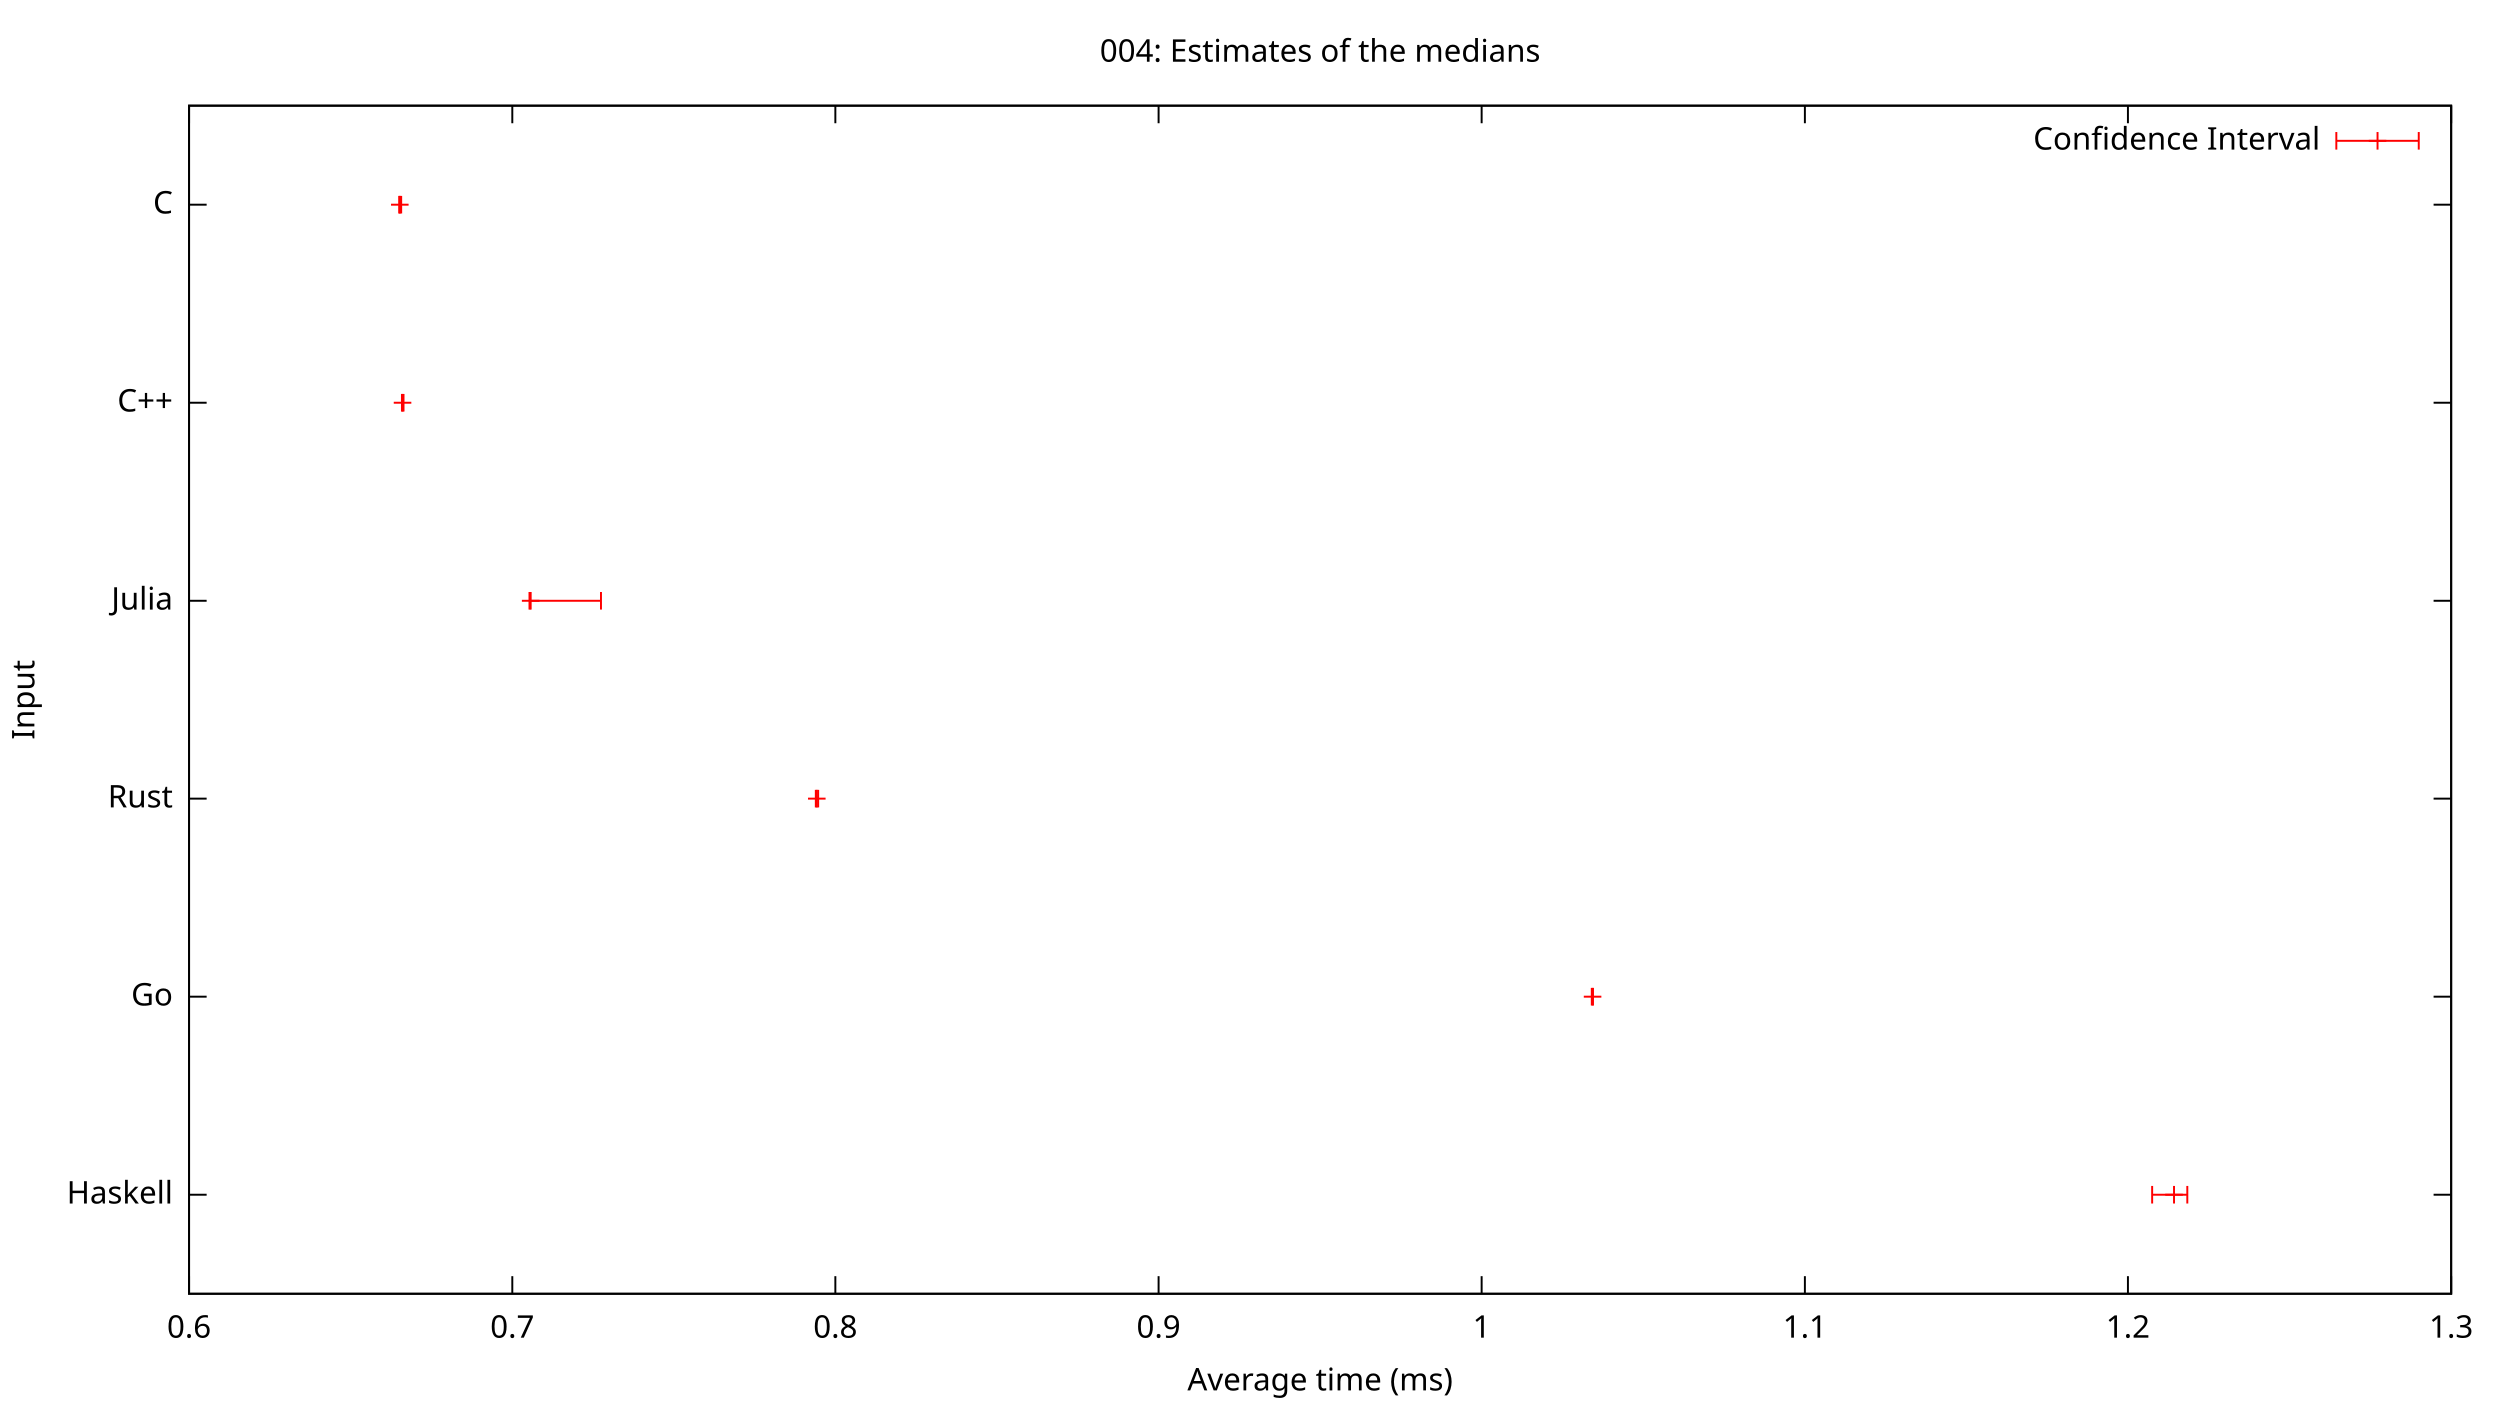
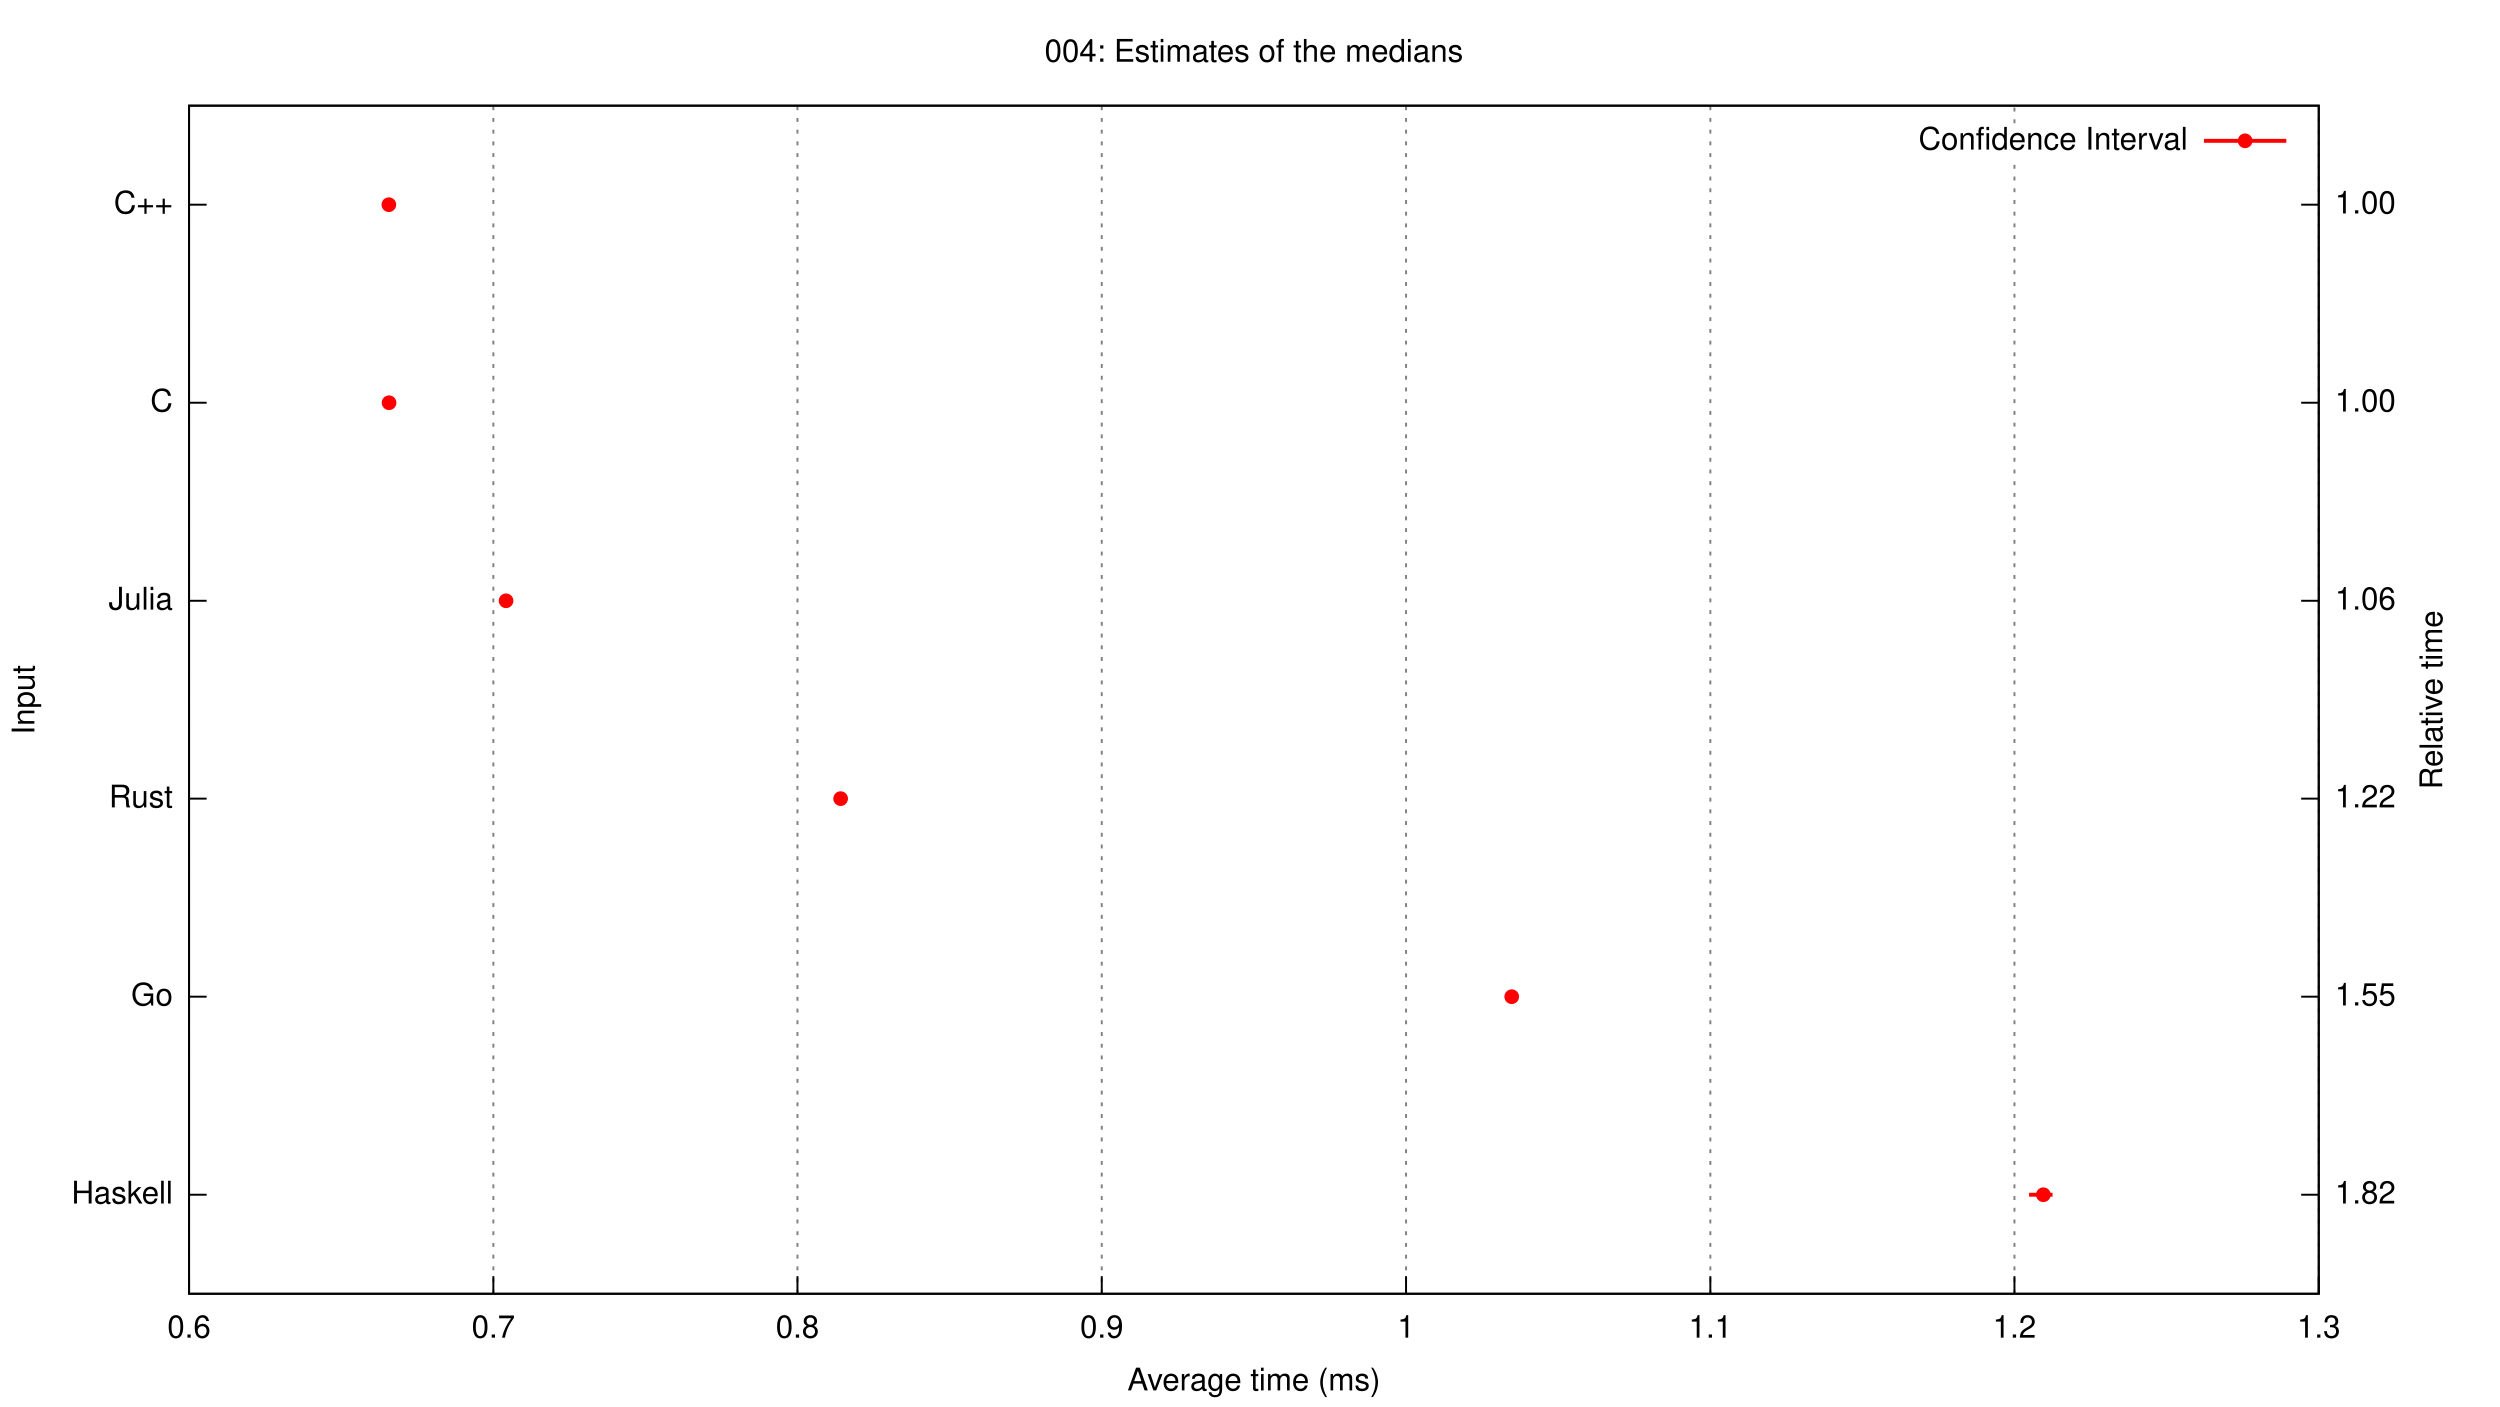
<svg xmlns="http://www.w3.org/2000/svg" xmlns:xlink="http://www.w3.org/1999/xlink" viewBox="0 0 1280 720">
  <g id="gnuplot_canvas">
    <rect x="0" y="0" width="1280" height="720" fill="none" />
    <defs>
      <circle id="gpDot" r="0.5" stroke-width="0.5" />
      <path id="gpPt0" stroke-width="0.222" stroke="currentColor" d="M-1,0 h2 M0,-1 v2" />
      <path id="gpPt1" stroke-width="0.222" stroke="currentColor" d="M-1,-1 L1,1 M1,-1 L-1,1" />
      <path id="gpPt2" stroke-width="0.222" stroke="currentColor" d="M-1,0 L1,0 M0,-1 L0,1 M-1,-1 L1,1 M-1,1 L1,-1" />
      <rect id="gpPt3" stroke-width="0.222" stroke="currentColor" x="-1" y="-1" width="2" height="2" />
      <rect id="gpPt4" stroke-width="0.222" stroke="currentColor" fill="currentColor" x="-1" y="-1" width="2" height="2" />
      <circle id="gpPt5" stroke-width="0.222" stroke="currentColor" cx="0" cy="0" r="1" />
      <use xlink:href="#gpPt5" id="gpPt6" fill="currentColor" stroke="none" />
      <path id="gpPt7" stroke-width="0.222" stroke="currentColor" d="M0,-1.33 L-1.33,0.67 L1.33,0.67 z" />
      <use xlink:href="#gpPt7" id="gpPt8" fill="currentColor" stroke="none" />
      <use xlink:href="#gpPt7" id="gpPt9" stroke="currentColor" transform="rotate(180)" />
      <use xlink:href="#gpPt9" id="gpPt10" fill="currentColor" stroke="none" />
      <use xlink:href="#gpPt3" id="gpPt11" stroke="currentColor" transform="rotate(45)" />
      <use xlink:href="#gpPt11" id="gpPt12" fill="currentColor" stroke="none" />
    </defs>
    <g style="fill:none; color:white; stroke:currentColor; stroke-width:1.00; stroke-linecap:butt; stroke-linejoin:miter">
</g>
    <g style="fill:none; color:black; stroke:currentColor; stroke-width:1.00; stroke-linecap:butt; stroke-linejoin:miter">
-       <path stroke="black" d="M96.8,611.7 L105.8,611.7 M1255.0,611.7 L1246.0,611.7  " />
-       <g transform="translate(88.5,616.2)" style="stroke:none; fill:black; font-family:Fantasque Sans Mono; font-size:12.00pt; text-anchor:end">
+       <path stroke="black" d="M96.8,611.7 L105.8,611.7  " />
+       <g transform="translate(88.5,616.2)" style="stroke:none; fill:black; font-family:Helvetica; font-size:12.00pt; text-anchor:end">
        <text>Haskell</text>
      </g>
-       <path stroke="black" d="M96.8,510.3 L105.8,510.3 M1255.0,510.3 L1246.0,510.3  " />
-       <g transform="translate(88.5,514.8)" style="stroke:none; fill:black; font-family:Fantasque Sans Mono; font-size:12.00pt; text-anchor:end">
+       <path stroke="black" d="M96.8,510.3 L105.8,510.3  " />
+       <g transform="translate(88.5,514.8)" style="stroke:none; fill:black; font-family:Helvetica; font-size:12.00pt; text-anchor:end">
        <text>Go</text>
      </g>
-       <path stroke="black" d="M96.8,408.9 L105.8,408.9 M1255.0,408.9 L1246.0,408.9  " />
-       <g transform="translate(88.5,413.4)" style="stroke:none; fill:black; font-family:Fantasque Sans Mono; font-size:12.00pt; text-anchor:end">
+       <path stroke="black" d="M96.8,408.9 L105.8,408.9  " />
+       <g transform="translate(88.5,413.4)" style="stroke:none; fill:black; font-family:Helvetica; font-size:12.00pt; text-anchor:end">
        <text>Rust</text>
      </g>
-       <path stroke="black" d="M96.8,307.6 L105.8,307.6 M1255.0,307.6 L1246.0,307.6  " />
-       <g transform="translate(88.5,312.1)" style="stroke:none; fill:black; font-family:Fantasque Sans Mono; font-size:12.00pt; text-anchor:end">
+       <path stroke="black" d="M96.8,307.6 L105.8,307.6  " />
+       <g transform="translate(88.5,312.1)" style="stroke:none; fill:black; font-family:Helvetica; font-size:12.00pt; text-anchor:end">
        <text>Julia</text>
      </g>
-       <path stroke="black" d="M96.8,206.2 L105.8,206.2 M1255.0,206.2 L1246.0,206.2  " />
-       <g transform="translate(88.5,210.7)" style="stroke:none; fill:black; font-family:Fantasque Sans Mono; font-size:12.00pt; text-anchor:end">
+       <path stroke="black" d="M96.8,206.2 L105.8,206.2  " />
+       <g transform="translate(88.5,210.7)" style="stroke:none; fill:black; font-family:Helvetica; font-size:12.00pt; text-anchor:end">
+         <text>C</text>
+       </g>
+       <path stroke="black" d="M96.8,104.8 L105.8,104.8  " />
+       <g transform="translate(88.5,109.3)" style="stroke:none; fill:black; font-family:Helvetica; font-size:12.00pt; text-anchor:end">
        <text>C++</text>
      </g>
-       <path stroke="black" d="M96.8,104.8 L105.8,104.8 M1255.0,104.8 L1246.0,104.8  " />
-       <g transform="translate(88.5,109.3)" style="stroke:none; fill:black; font-family:Fantasque Sans Mono; font-size:12.00pt; text-anchor:end">
-         <text>C</text>
-       </g>
-       <path stroke="black" d="M96.8,662.4 L96.8,653.4 M96.8,54.1 L96.8,63.1  " />
-       <g transform="translate(96.8,684.9)" style="stroke:none; fill:black; font-family:Fantasque Sans Mono; font-size:12.00pt; text-anchor:middle">
+     </g>
+     <g style="fill:none; color:gray; stroke:currentColor; stroke-width:1.00; stroke-linecap:butt; stroke-linejoin:miter">
+       <path stroke="gray" stroke-dasharray=" 2,4" class="gridline" d="M96.8,662.4 L96.8,54.1  " />
+     </g>
+     <g style="fill:none; color:black; stroke:currentColor; stroke-width:1.00; stroke-linecap:butt; stroke-linejoin:miter">
+       <path stroke="black" d="M96.8,662.4 L96.8,653.4  " />
+       <g transform="translate(96.8,684.9)" style="stroke:none; fill:black; font-family:Helvetica; font-size:12.00pt; text-anchor:middle">
        <text> 0.6</text>
      </g>
-       <path stroke="black" d="M262.3,662.4 L262.3,653.4 M262.3,54.1 L262.3,63.1  " />
-       <g transform="translate(262.3,684.9)" style="stroke:none; fill:black; font-family:Fantasque Sans Mono; font-size:12.00pt; text-anchor:middle">
+     </g>
+     <g style="fill:none; color:gray; stroke:currentColor; stroke-width:1.00; stroke-linecap:butt; stroke-linejoin:miter">
+       <path stroke="gray" stroke-dasharray=" 2,4" class="gridline" d="M252.6,662.4 L252.6,54.1  " />
+     </g>
+     <g style="fill:none; color:black; stroke:currentColor; stroke-width:1.00; stroke-linecap:butt; stroke-linejoin:miter">
+       <path stroke="black" d="M252.6,662.4 L252.6,653.4  " />
+       <g transform="translate(252.6,684.9)" style="stroke:none; fill:black; font-family:Helvetica; font-size:12.00pt; text-anchor:middle">
        <text> 0.7</text>
      </g>
-       <path stroke="black" d="M427.7,662.4 L427.7,653.4 M427.7,54.1 L427.7,63.1  " />
-       <g transform="translate(427.7,684.9)" style="stroke:none; fill:black; font-family:Fantasque Sans Mono; font-size:12.00pt; text-anchor:middle">
+     </g>
+     <g style="fill:none; color:gray; stroke:currentColor; stroke-width:1.00; stroke-linecap:butt; stroke-linejoin:miter">
+       <path stroke="gray" stroke-dasharray=" 2,4" class="gridline" d="M408.3,662.4 L408.3,54.1  " />
+     </g>
+     <g style="fill:none; color:black; stroke:currentColor; stroke-width:1.00; stroke-linecap:butt; stroke-linejoin:miter">
+       <path stroke="black" d="M408.3,662.4 L408.3,653.4  " />
+       <g transform="translate(408.3,684.9)" style="stroke:none; fill:black; font-family:Helvetica; font-size:12.00pt; text-anchor:middle">
        <text> 0.8</text>
      </g>
-       <path stroke="black" d="M593.2,662.4 L593.2,653.4 M593.2,54.1 L593.2,63.1  " />
-       <g transform="translate(593.2,684.9)" style="stroke:none; fill:black; font-family:Fantasque Sans Mono; font-size:12.00pt; text-anchor:middle">
+     </g>
+     <g style="fill:none; color:gray; stroke:currentColor; stroke-width:1.00; stroke-linecap:butt; stroke-linejoin:miter">
+       <path stroke="gray" stroke-dasharray=" 2,4" class="gridline" d="M564.1,662.4 L564.1,54.1  " />
+     </g>
+     <g style="fill:none; color:black; stroke:currentColor; stroke-width:1.00; stroke-linecap:butt; stroke-linejoin:miter">
+       <path stroke="black" d="M564.1,662.4 L564.1,653.4  " />
+       <g transform="translate(564.1,684.9)" style="stroke:none; fill:black; font-family:Helvetica; font-size:12.00pt; text-anchor:middle">
        <text> 0.9</text>
      </g>
-       <path stroke="black" d="M758.6,662.4 L758.6,653.4 M758.6,54.1 L758.6,63.1  " />
-       <g transform="translate(758.6,684.9)" style="stroke:none; fill:black; font-family:Fantasque Sans Mono; font-size:12.00pt; text-anchor:middle">
+     </g>
+     <g style="fill:none; color:gray; stroke:currentColor; stroke-width:1.00; stroke-linecap:butt; stroke-linejoin:miter">
+       <path stroke="gray" stroke-dasharray=" 2,4" class="gridline" d="M719.9,662.4 L719.9,54.1  " />
+     </g>
+     <g style="fill:none; color:black; stroke:currentColor; stroke-width:1.00; stroke-linecap:butt; stroke-linejoin:miter">
+       <path stroke="black" d="M719.9,662.4 L719.9,653.4  " />
+       <g transform="translate(719.9,684.9)" style="stroke:none; fill:black; font-family:Helvetica; font-size:12.00pt; text-anchor:middle">
        <text> 1</text>
      </g>
-       <path stroke="black" d="M924.1,662.4 L924.1,653.4 M924.1,54.1 L924.1,63.1  " />
-       <g transform="translate(924.1,684.9)" style="stroke:none; fill:black; font-family:Fantasque Sans Mono; font-size:12.00pt; text-anchor:middle">
+     </g>
+     <g style="fill:none; color:gray; stroke:currentColor; stroke-width:1.00; stroke-linecap:butt; stroke-linejoin:miter">
+       <path stroke="gray" stroke-dasharray=" 2,4" class="gridline" d="M875.7,662.4 L875.7,54.1  " />
+     </g>
+     <g style="fill:none; color:black; stroke:currentColor; stroke-width:1.00; stroke-linecap:butt; stroke-linejoin:miter">
+       <path stroke="black" d="M875.7,662.4 L875.7,653.4  " />
+       <g transform="translate(875.7,684.9)" style="stroke:none; fill:black; font-family:Helvetica; font-size:12.00pt; text-anchor:middle">
        <text> 1.1</text>
      </g>
-       <path stroke="black" d="M1089.5,662.4 L1089.5,653.4 M1089.5,54.1 L1089.5,63.1  " />
-       <g transform="translate(1089.5,684.9)" style="stroke:none; fill:black; font-family:Fantasque Sans Mono; font-size:12.00pt; text-anchor:middle">
+     </g>
+     <g style="fill:none; color:gray; stroke:currentColor; stroke-width:1.00; stroke-linecap:butt; stroke-linejoin:miter">
+       <path stroke="gray" stroke-dasharray=" 2,4" class="gridline" d="M1031.4,662.4 L1031.4,81.1 M1031.4,63.1 L1031.4,54.1  " />
+     </g>
+     <g style="fill:none; color:black; stroke:currentColor; stroke-width:1.00; stroke-linecap:butt; stroke-linejoin:miter">
+       <path stroke="black" d="M1031.4,662.4 L1031.4,653.4  " />
+       <g transform="translate(1031.4,684.9)" style="stroke:none; fill:black; font-family:Helvetica; font-size:12.00pt; text-anchor:middle">
        <text> 1.2</text>
      </g>
-       <path stroke="black" d="M1255.0,662.4 L1255.0,653.4 M1255.0,54.1 L1255.0,63.1  " />
-       <g transform="translate(1255.0,684.9)" style="stroke:none; fill:black; font-family:Fantasque Sans Mono; font-size:12.00pt; text-anchor:middle">
+     </g>
+     <g style="fill:none; color:gray; stroke:currentColor; stroke-width:1.00; stroke-linecap:butt; stroke-linejoin:miter">
+       <path stroke="gray" stroke-dasharray=" 2,4" class="gridline" d="M1187.2,662.4 L1187.2,54.1  " />
+     </g>
+     <g style="fill:none; color:black; stroke:currentColor; stroke-width:1.00; stroke-linecap:butt; stroke-linejoin:miter">
+       <path stroke="black" d="M1187.2,662.4 L1187.2,653.4  " />
+       <g transform="translate(1187.2,684.9)" style="stroke:none; fill:black; font-family:Helvetica; font-size:12.00pt; text-anchor:middle">
        <text> 1.3</text>
      </g>
-       <path stroke="black" d="M96.8,54.1 L96.8,662.4 L1255.0,662.4 L1255.0,54.1 L96.8,54.1 Z  " />
-       <g transform="translate(17.6,358.3) rotate(270)" style="stroke:none; fill:black; font-family:Fantasque Sans Mono; font-size:12.00pt; text-anchor:middle">
+       <path stroke="black" d="M1187.2,611.7 L1178.2,611.7  " />
+       <g transform="translate(1195.5,616.2)" style="stroke:none; fill:black; font-family:Helvetica; font-size:12.00pt; text-anchor:start">
+         <text>1.82</text>
+       </g>
+       <path stroke="black" d="M1187.2,510.3 L1178.2,510.3  " />
+       <g transform="translate(1195.5,514.8)" style="stroke:none; fill:black; font-family:Helvetica; font-size:12.00pt; text-anchor:start">
+         <text>1.55</text>
+       </g>
+       <path stroke="black" d="M1187.2,408.9 L1178.2,408.9  " />
+       <g transform="translate(1195.5,413.4)" style="stroke:none; fill:black; font-family:Helvetica; font-size:12.00pt; text-anchor:start">
+         <text>1.22</text>
+       </g>
+       <path stroke="black" d="M1187.2,307.6 L1178.2,307.6  " />
+       <g transform="translate(1195.5,312.1)" style="stroke:none; fill:black; font-family:Helvetica; font-size:12.00pt; text-anchor:start">
+         <text>1.06</text>
+       </g>
+       <path stroke="black" d="M1187.2,206.2 L1178.2,206.2  " />
+       <g transform="translate(1195.5,210.7)" style="stroke:none; fill:black; font-family:Helvetica; font-size:12.00pt; text-anchor:start">
+         <text>1.00</text>
+       </g>
+       <path stroke="black" d="M1187.2,104.8 L1178.2,104.8  " />
+       <g transform="translate(1195.5,109.3)" style="stroke:none; fill:black; font-family:Helvetica; font-size:12.00pt; text-anchor:start">
+         <text>1.00</text>
+       </g>
+       <path stroke="black" d="M96.8,54.1 L96.8,662.4 L1187.2,662.4 L1187.2,54.1 L96.8,54.1 Z  " />
+       <g transform="translate(17.6,358.3) rotate(270)" style="stroke:none; fill:black; font-family:Helvetica; font-size:12.00pt; text-anchor:middle">
        <text>Input</text>
      </g>
-       <g transform="translate(675.9,711.9)" style="stroke:none; fill:black; font-family:Fantasque Sans Mono; font-size:12.00pt; text-anchor:middle">
+       <g transform="translate(1250.4,358.3) rotate(270)" style="stroke:none; fill:black; font-family:Helvetica; font-size:12.00pt; text-anchor:middle">
+         <text>Relative time</text>
+       </g>
+       <g transform="translate(642.0,711.9)" style="stroke:none; fill:black; font-family:Helvetica; font-size:12.00pt; text-anchor:middle">
        <text>Average time (ms)</text>
      </g>
-       <g transform="translate(675.9,31.6)" style="stroke:none; fill:black; font-family:Fantasque Sans Mono; font-size:12.00pt; text-anchor:middle">
+       <g transform="translate(642.0,31.6)" style="stroke:none; fill:black; font-family:Helvetica; font-size:12.00pt; text-anchor:middle">
        <text>004: Estimates of the medians</text>
      </g>
    </g>
    <g id="gnuplot_plot_1">
-       <g style="fill:none; color:red; stroke:currentColor; stroke-width:1.00; stroke-linecap:butt; stroke-linejoin:miter">
-         <g transform="translate(1187.9,76.6)" style="stroke:none; fill:black; font-family:Fantasque Sans Mono; font-size:12.00pt; text-anchor:end">
+       <g style="fill:none; color:white; stroke:black; stroke-width:2.00; stroke-linecap:butt; stroke-linejoin:miter">
+ </g>
+       <g style="fill:none; color:red; stroke:currentColor; stroke-width:2.00; stroke-linecap:butt; stroke-linejoin:miter">
+         <g transform="translate(1120.1,76.6)" style="stroke:none; fill:black; font-family:Helvetica; font-size:12.00pt; text-anchor:end">
          <text>Confidence Interval</text>
        </g>
-         <path d="M1196.2,72.1 L1238.4,72.1 M1196.2,67.6 L1196.2,76.6 M1238.4,67.6 L1238.4,76.6 M1101.9,611.7 L1119.9,611.7    M1101.9,616.2 L1101.9,607.2 M1119.9,616.2 L1119.9,607.2 M815.0,510.3 L815.6,510.3 M815.0,514.8 L815.0,505.8    M815.6,514.8 L815.6,505.8 M417.7,408.9 L418.9,408.9 M417.7,413.4 L417.7,404.4 M418.9,413.4 L418.9,404.4    M271.1,307.6 L307.7,307.6 M271.1,312.1 L271.1,303.1 M307.7,312.1 L307.7,303.1 M205.8,206.2 L206.6,206.2    M205.8,210.7 L205.8,201.7 M206.6,210.7 L206.6,201.7 M204.4,104.8 L205.4,104.8 M204.4,109.3 L204.4,100.3    M205.4,109.3 L205.4,100.3  " />
-         <use xlink:href="#gpPt0" transform="translate(1113.1,611.7) scale(4.50)" />
-         <use xlink:href="#gpPt0" transform="translate(815.4,510.3) scale(4.50)" />
-         <use xlink:href="#gpPt0" transform="translate(418.2,408.9) scale(4.50)" />
-         <use xlink:href="#gpPt0" transform="translate(271.7,307.6) scale(4.50)" />
-         <use xlink:href="#gpPt0" transform="translate(206.1,206.2) scale(4.50)" />
-         <use xlink:href="#gpPt0" transform="translate(204.7,104.8) scale(4.50)" />
-         <use xlink:href="#gpPt0" transform="translate(1217.3,72.1) scale(4.50)" />
+         <path d="M1128.4,72.1 L1170.6,72.1 M1038.9,611.7 L1050.9,611.7 M773.8,510.3 L774.4,510.3 M428.8,408.9 L431.5,408.9    M259.0,307.6 L259.2,307.6 M198.8,206.2 L199.6,206.2 M198.7,104.8 L199.4,104.8  " />
+         <use xlink:href="#gpPt6" transform="translate(1046.2,611.7) scale(3.38)" />
+         <use xlink:href="#gpPt6" transform="translate(774.0,510.3) scale(3.38)" />
+         <use xlink:href="#gpPt6" transform="translate(430.4,408.9) scale(3.38)" />
+         <use xlink:href="#gpPt6" transform="translate(259.1,307.6) scale(3.38)" />
+         <use xlink:href="#gpPt6" transform="translate(199.2,206.2) scale(3.38)" />
+         <use xlink:href="#gpPt6" transform="translate(199.1,104.8) scale(3.38)" />
+         <use xlink:href="#gpPt6" transform="translate(1149.5,72.1) scale(3.38)" />
      </g>
    </g>
+     <g style="fill:none; color:white; stroke:currentColor; stroke-width:1.00; stroke-linecap:butt; stroke-linejoin:miter">
+ </g>
    <g style="fill:none; color:black; stroke:currentColor; stroke-width:1.00; stroke-linecap:butt; stroke-linejoin:miter">
-       <path stroke="black" d="M96.8,54.1 L96.8,662.4 L1255.0,662.4 L1255.0,54.1 L96.8,54.1 Z  " />
+       <path stroke="black" d="M96.8,54.1 L96.8,662.4 L1187.2,662.4 L1187.2,54.1 L96.8,54.1 Z  " />
    </g>
  </g>
</svg>
